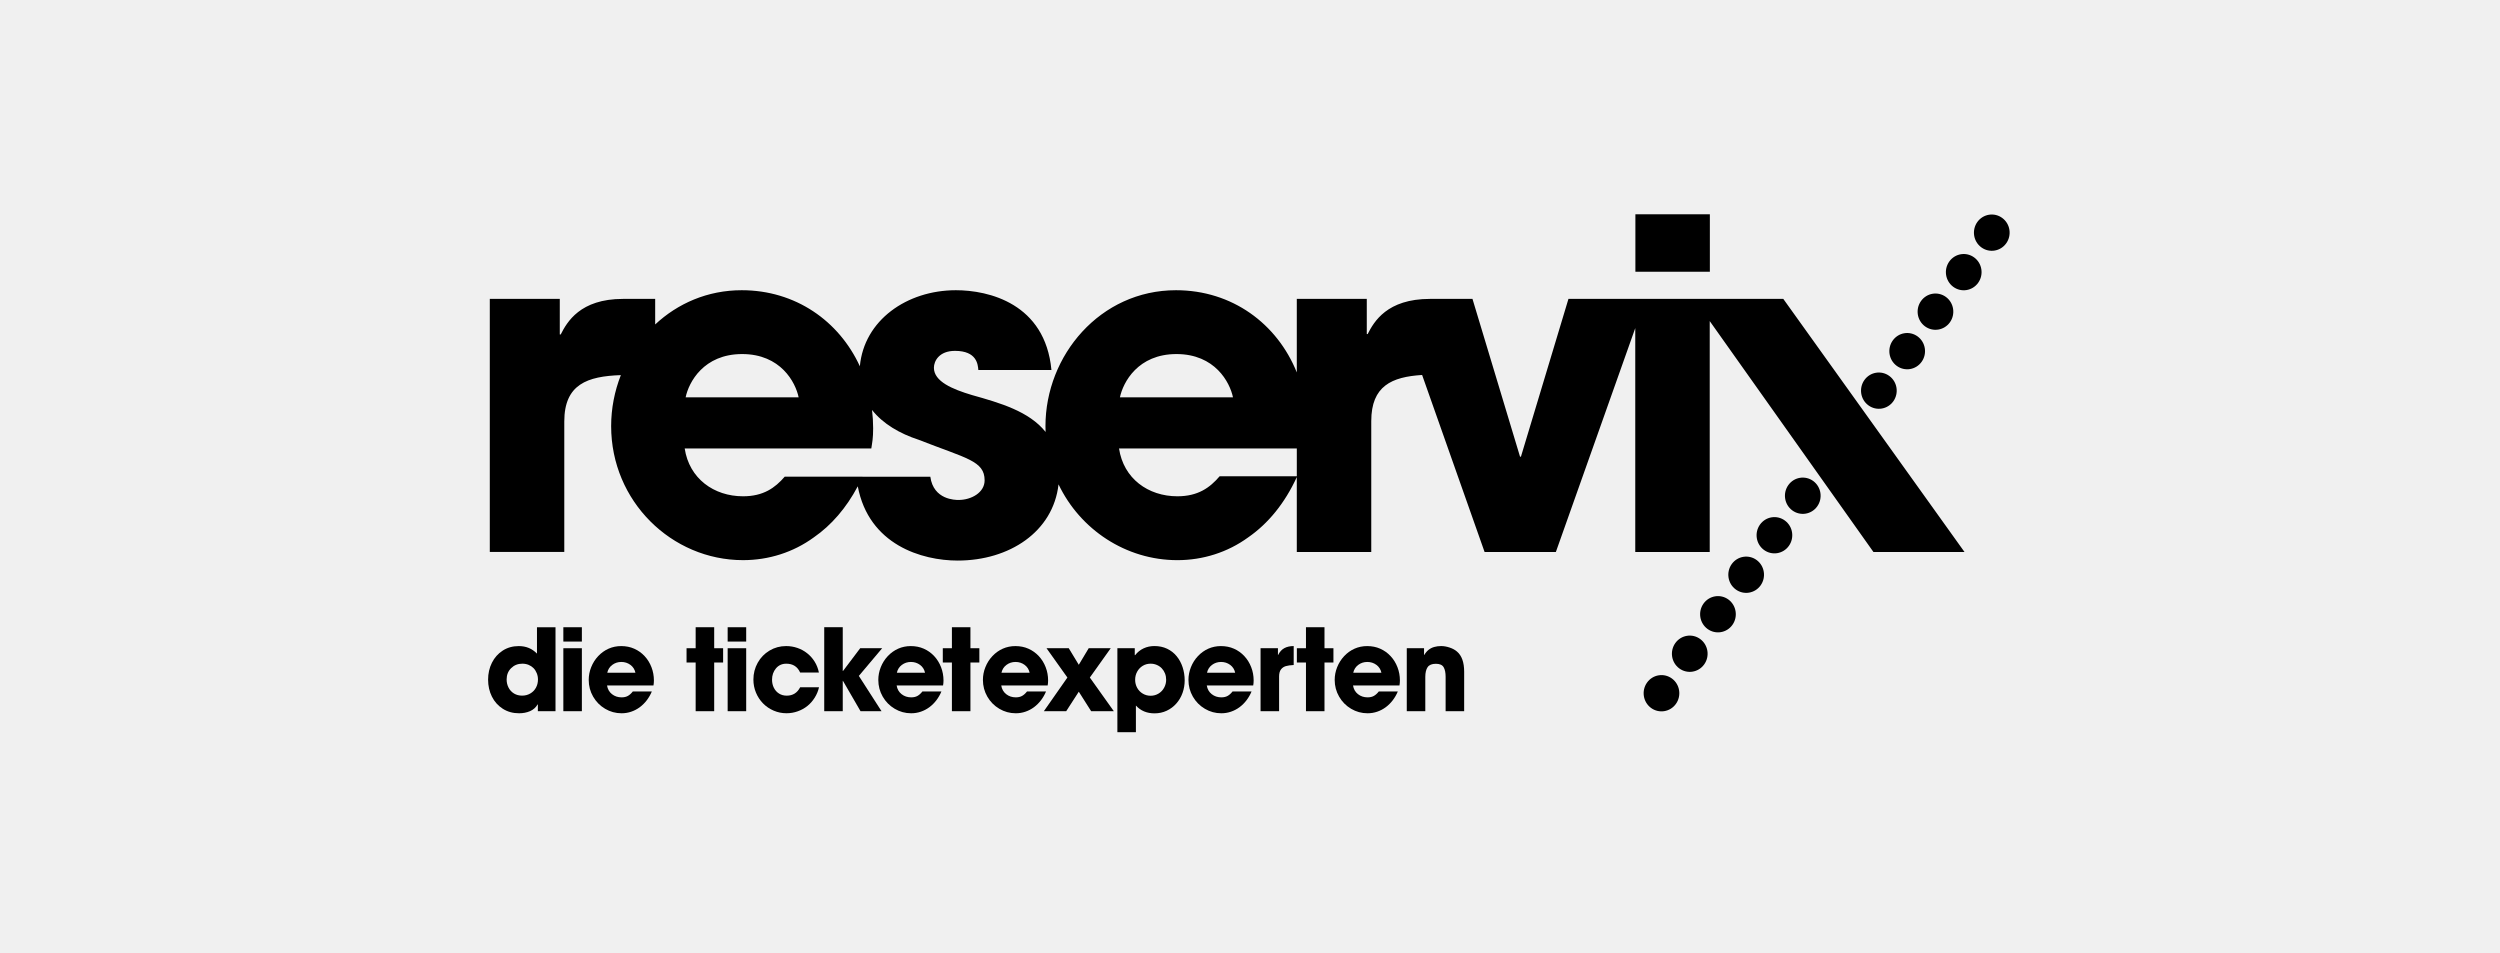
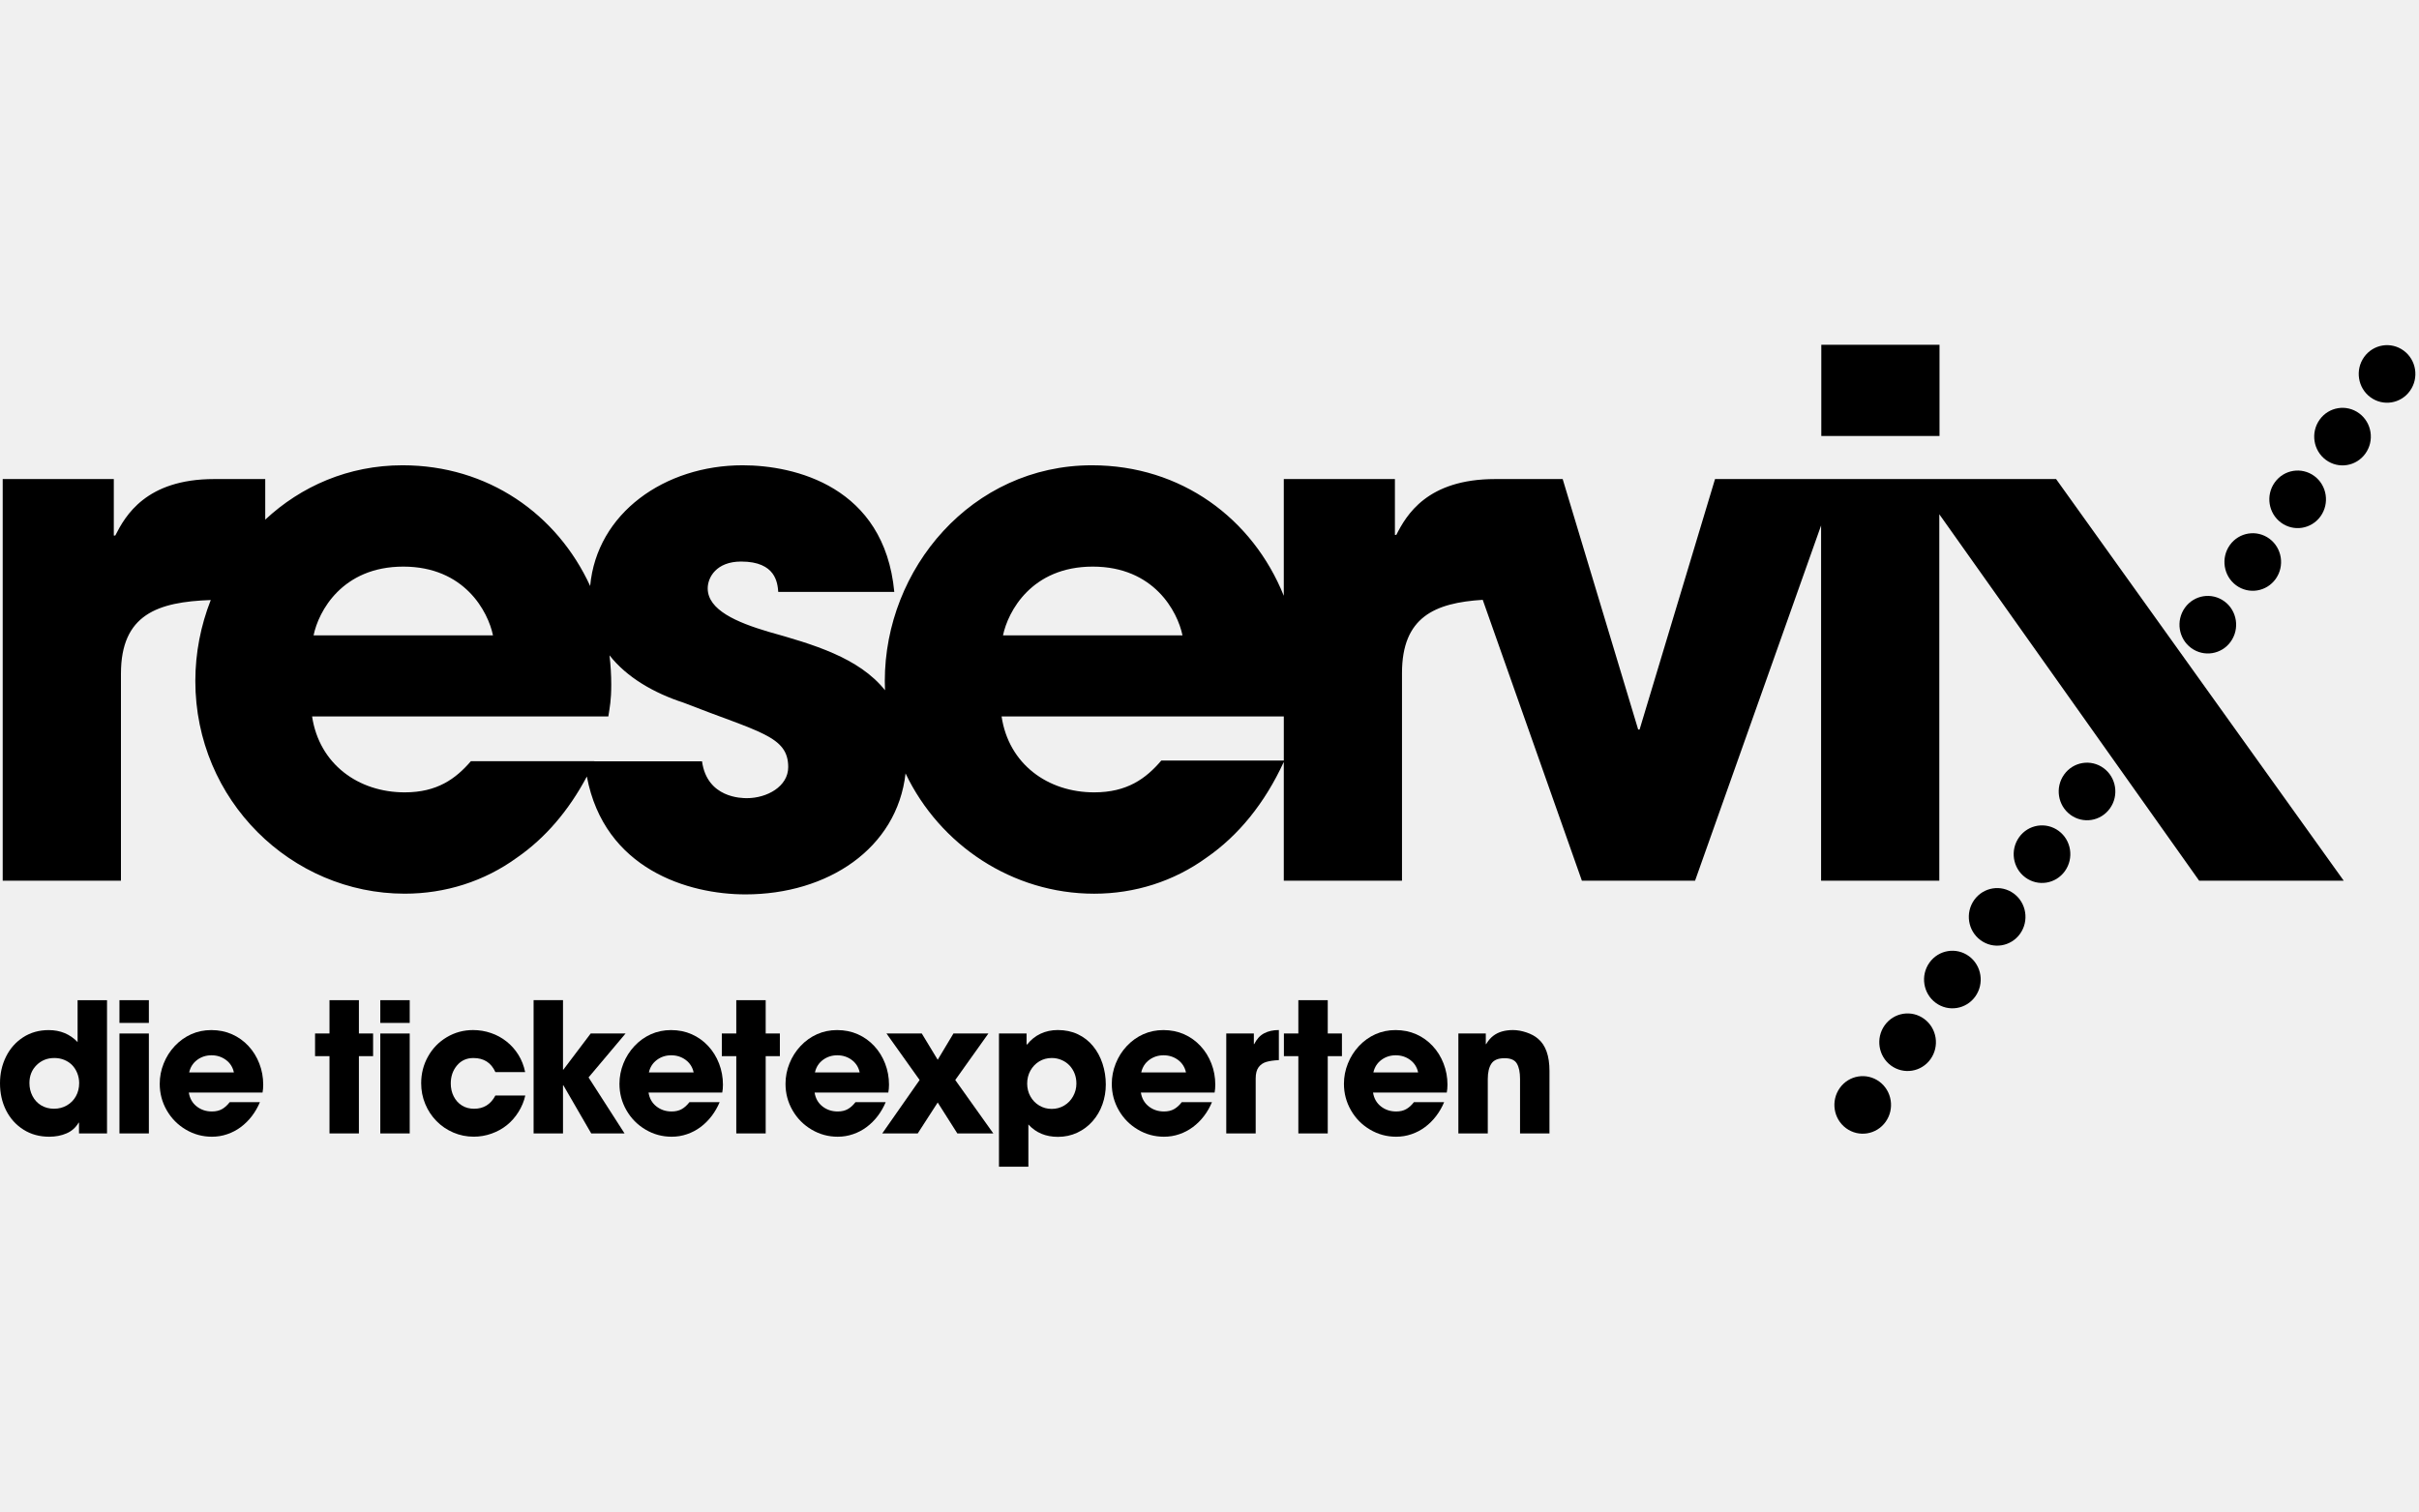
- <svg xmlns="http://www.w3.org/2000/svg" width="210" height="80" viewBox="0 0 210 80" fill="none">
-   <path d="M46.663 59.742H45.18V59.17H45.161C45.008 59.431 44.795 59.62 44.52 59.738C44.245 59.856 43.941 59.915 43.605 59.915C43.089 59.915 42.633 59.789 42.238 59.538C41.843 59.287 41.538 58.948 41.322 58.519C41.108 58.092 41 57.614 41 57.087C41 56.572 41.107 56.1 41.321 55.672C41.534 55.244 41.836 54.904 42.227 54.651C42.618 54.399 43.068 54.271 43.577 54.271C44.191 54.271 44.7 54.483 45.106 54.904V52.69H46.663V59.742ZM45.189 57.075C45.189 56.893 45.156 56.716 45.088 56.549C45.021 56.382 44.93 56.24 44.816 56.123C44.701 56.007 44.564 55.916 44.404 55.849C44.243 55.783 44.067 55.749 43.875 55.749C43.503 55.749 43.19 55.874 42.937 56.123C42.683 56.374 42.557 56.691 42.557 57.075C42.557 57.324 42.611 57.552 42.72 57.762C42.828 57.971 42.981 58.135 43.179 58.256C43.378 58.375 43.604 58.433 43.857 58.433C44.107 58.433 44.335 58.375 44.539 58.257C44.743 58.139 44.903 57.977 45.018 57.77C45.132 57.565 45.189 57.333 45.189 57.075Z" fill="black" />
-   <path d="M48.877 53.892H47.321V52.688H48.877V53.892ZM48.877 59.741H47.321V54.451H48.877V59.741Z" fill="black" />
-   <path d="M54.928 57.159C54.928 57.311 54.916 57.449 54.892 57.578H50.991C51.04 57.886 51.178 58.128 51.405 58.308C51.633 58.488 51.902 58.578 52.213 58.578C52.421 58.578 52.597 58.538 52.742 58.457C52.887 58.376 53.025 58.252 53.156 58.084H54.754C54.644 58.349 54.502 58.594 54.33 58.821C54.158 59.047 53.962 59.241 53.742 59.405C53.522 59.568 53.283 59.693 53.025 59.781C52.768 59.87 52.497 59.915 52.213 59.915C51.715 59.915 51.255 59.789 50.83 59.537C50.406 59.286 50.07 58.946 49.823 58.517C49.576 58.087 49.452 57.62 49.452 57.114C49.452 56.745 49.521 56.386 49.661 56.039C49.799 55.692 49.995 55.383 50.249 55.113C50.502 54.843 50.793 54.636 51.121 54.489C51.449 54.344 51.802 54.271 52.18 54.271C52.58 54.271 52.946 54.345 53.276 54.492C53.607 54.639 53.898 54.846 54.146 55.113C54.395 55.38 54.587 55.69 54.723 56.044C54.859 56.396 54.928 56.768 54.928 57.159ZM53.376 56.512C53.318 56.236 53.179 56.016 52.957 55.851C52.736 55.687 52.48 55.604 52.191 55.604C51.904 55.604 51.651 55.687 51.431 55.851C51.211 56.015 51.071 56.235 51.01 56.512H53.376Z" fill="black" />
-   <path d="M60.742 55.651H59.992V59.741H58.435V55.651H57.67V54.451H58.435V52.687H59.992V54.451H60.742V55.651Z" fill="black" />
-   <path d="M62.68 53.892H61.123V52.688H62.68V53.892ZM62.68 59.741H61.123V54.451H62.68V59.741Z" fill="black" />
-   <path d="M68.797 57.731C68.727 58.041 68.605 58.333 68.433 58.608C68.26 58.882 68.057 59.114 67.819 59.303C67.583 59.493 67.314 59.642 67.009 59.75C66.706 59.859 66.392 59.913 66.068 59.913C65.69 59.913 65.331 59.84 64.99 59.694C64.65 59.548 64.352 59.346 64.098 59.088C63.843 58.829 63.644 58.526 63.501 58.181C63.357 57.835 63.286 57.47 63.286 57.085C63.286 56.573 63.406 56.102 63.648 55.671C63.889 55.24 64.22 54.898 64.643 54.647C65.066 54.396 65.529 54.27 66.032 54.27C66.362 54.27 66.678 54.322 66.98 54.426C67.282 54.529 67.557 54.679 67.804 54.876C68.051 55.071 68.26 55.306 68.431 55.58C68.601 55.855 68.72 56.159 68.788 56.494H67.213C66.99 55.999 66.603 55.75 66.051 55.75C65.691 55.75 65.401 55.881 65.181 56.143C64.961 56.406 64.852 56.723 64.852 57.094C64.852 57.343 64.902 57.57 65.005 57.775C65.108 57.979 65.251 58.141 65.438 58.258C65.623 58.376 65.84 58.435 66.087 58.435C66.594 58.435 66.969 58.202 67.213 57.733H68.798L68.797 57.731Z" fill="black" />
-   <path d="M74.102 54.45L72.143 56.776L74.047 59.74H72.284L70.81 57.194H70.791V59.74H69.235V52.686H70.791V56.366H70.81L72.257 54.45H74.102Z" fill="black" />
-   <path d="M79.254 57.159C79.254 57.311 79.242 57.449 79.217 57.578H75.317C75.365 57.886 75.504 58.128 75.731 58.308C75.959 58.488 76.228 58.578 76.539 58.578C76.747 58.578 76.923 58.538 77.068 58.457C77.213 58.376 77.351 58.252 77.482 58.084H79.079C78.969 58.349 78.828 58.594 78.656 58.821C78.483 59.047 78.288 59.241 78.068 59.405C77.848 59.568 77.609 59.693 77.352 59.781C77.094 59.87 76.823 59.915 76.539 59.915C76.041 59.915 75.581 59.789 75.156 59.537C74.732 59.286 74.396 58.946 74.149 58.517C73.902 58.087 73.778 57.62 73.778 57.114C73.778 56.745 73.848 56.386 73.987 56.039C74.125 55.692 74.322 55.383 74.575 55.113C74.828 54.843 75.119 54.636 75.447 54.489C75.775 54.344 76.128 54.271 76.506 54.271C76.905 54.271 77.271 54.345 77.602 54.492C77.933 54.639 78.223 54.846 78.472 55.113C78.72 55.38 78.913 55.69 79.049 56.044C79.184 56.397 79.254 56.768 79.254 57.159ZM77.703 56.512C77.644 56.236 77.505 56.016 77.284 55.851C77.062 55.687 76.807 55.604 76.517 55.604C76.23 55.604 75.977 55.687 75.757 55.851C75.537 56.015 75.397 56.235 75.336 56.512H77.703Z" fill="black" />
-   <path d="M82.266 55.651H81.516V59.741H79.96V55.651H79.195V54.451H79.96V52.687H81.516V54.451H82.266V55.651Z" fill="black" />
-   <path d="M88.041 57.159C88.041 57.311 88.028 57.449 88.004 57.578H84.104C84.153 57.886 84.291 58.128 84.518 58.308C84.746 58.488 85.015 58.578 85.326 58.578C85.534 58.578 85.71 58.538 85.855 58.457C86 58.376 86.138 58.252 86.269 58.084H87.866C87.756 58.349 87.615 58.594 87.443 58.821C87.27 59.047 87.074 59.241 86.855 59.405C86.635 59.568 86.396 59.693 86.138 59.781C85.88 59.87 85.609 59.915 85.326 59.915C84.828 59.915 84.368 59.789 83.943 59.537C83.519 59.286 83.183 58.946 82.936 58.517C82.689 58.087 82.565 57.62 82.565 57.114C82.565 56.745 82.634 56.386 82.774 56.039C82.912 55.692 83.108 55.383 83.362 55.113C83.615 54.843 83.906 54.636 84.234 54.489C84.562 54.344 84.915 54.271 85.293 54.271C85.693 54.271 86.058 54.345 86.389 54.492C86.72 54.639 87.01 54.846 87.259 55.113C87.507 55.38 87.7 55.69 87.836 56.044C87.972 56.396 88.041 56.768 88.041 57.159ZM86.489 56.512C86.431 56.236 86.291 56.016 86.07 55.851C85.849 55.687 85.593 55.604 85.304 55.604C85.017 55.604 84.763 55.687 84.543 55.851C84.323 56.015 84.184 56.235 84.122 56.512H86.489Z" fill="black" />
-   <path d="M93.561 59.741H91.657L90.618 58.103L89.561 59.741H87.684L89.661 56.913L87.908 54.451H89.776L90.618 55.842L91.451 54.451H93.3L91.547 56.913L93.561 59.741Z" fill="black" />
-   <path d="M99.513 57.149C99.513 57.515 99.454 57.866 99.335 58.201C99.216 58.536 99.043 58.833 98.815 59.091C98.588 59.35 98.317 59.554 98.003 59.701C97.688 59.848 97.349 59.922 96.982 59.922C96.335 59.922 95.813 59.704 95.416 59.266V61.503H93.86V54.45H95.32V55.032H95.352C95.55 54.78 95.788 54.59 96.064 54.462C96.34 54.333 96.642 54.268 96.972 54.268C97.367 54.268 97.72 54.343 98.034 54.492C98.348 54.641 98.616 54.849 98.835 55.116C99.055 55.383 99.223 55.692 99.339 56.046C99.455 56.4 99.513 56.768 99.513 57.149ZM97.957 57.103C97.957 56.91 97.925 56.733 97.861 56.57C97.797 56.408 97.707 56.265 97.591 56.142C97.475 56.02 97.335 55.923 97.172 55.854C97.009 55.784 96.835 55.749 96.653 55.749C96.408 55.749 96.187 55.808 95.991 55.928C95.795 56.047 95.638 56.211 95.524 56.416C95.409 56.623 95.352 56.852 95.352 57.103C95.352 57.347 95.409 57.572 95.521 57.777C95.634 57.982 95.79 58.144 95.99 58.263C96.19 58.383 96.41 58.443 96.652 58.443C96.893 58.443 97.114 58.383 97.313 58.263C97.513 58.144 97.67 57.981 97.784 57.773C97.899 57.564 97.957 57.341 97.957 57.103Z" fill="black" />
-   <path d="M105.306 57.159C105.306 57.311 105.294 57.449 105.27 57.578H101.369C101.418 57.886 101.556 58.128 101.783 58.308C102.011 58.488 102.28 58.578 102.591 58.578C102.799 58.578 102.975 58.538 103.12 58.457C103.265 58.376 103.403 58.252 103.534 58.084H105.131C105.021 58.349 104.881 58.594 104.708 58.821C104.536 59.047 104.34 59.241 104.12 59.405C103.9 59.568 103.661 59.693 103.403 59.781C103.146 59.87 102.875 59.915 102.591 59.915C102.094 59.915 101.633 59.789 101.209 59.537C100.784 59.286 100.448 58.946 100.201 58.517C99.954 58.087 99.83 57.62 99.83 57.114C99.83 56.745 99.9 56.386 100.039 56.039C100.177 55.692 100.374 55.383 100.627 55.113C100.88 54.843 101.171 54.636 101.499 54.489C101.827 54.344 102.18 54.271 102.558 54.271C102.958 54.271 103.324 54.345 103.655 54.492C103.985 54.639 104.276 54.846 104.524 55.113C104.773 55.38 104.965 55.69 105.101 56.044C105.238 56.395 105.306 56.768 105.306 57.159ZM103.755 56.512C103.696 56.236 103.557 56.016 103.336 55.851C103.114 55.687 102.858 55.604 102.569 55.604C102.283 55.604 102.029 55.687 101.809 55.851C101.589 56.015 101.45 56.235 101.388 56.512H103.755Z" fill="black" />
-   <path d="M108.67 55.861C108.404 55.873 108.185 55.904 108.013 55.953C107.841 56.003 107.703 56.097 107.599 56.235C107.496 56.374 107.444 56.573 107.444 56.833V59.741H105.887V54.451H107.347V55.013H107.365C107.497 54.75 107.669 54.56 107.885 54.444C108.1 54.328 108.362 54.269 108.67 54.269V55.861Z" fill="black" />
-   <path d="M112.008 55.651H111.257V59.741H109.701V55.651H108.937V54.451H109.701V52.687H111.257V54.451H112.008V55.651Z" fill="black" />
-   <path d="M117.592 57.159C117.592 57.311 117.579 57.449 117.555 57.578H113.654C113.703 57.886 113.841 58.128 114.068 58.308C114.296 58.488 114.565 58.578 114.876 58.578C115.084 58.578 115.26 58.538 115.405 58.457C115.549 58.376 115.688 58.252 115.818 58.084H117.416C117.306 58.349 117.166 58.594 116.992 58.821C116.82 59.047 116.624 59.241 116.404 59.405C116.184 59.568 115.946 59.693 115.688 59.781C115.43 59.87 115.159 59.915 114.875 59.915C114.378 59.915 113.917 59.789 113.492 59.537C113.068 59.286 112.732 58.946 112.486 58.517C112.238 58.087 112.114 57.62 112.114 57.114C112.114 56.745 112.184 56.386 112.323 56.039C112.462 55.692 112.658 55.383 112.911 55.113C113.165 54.843 113.455 54.636 113.783 54.489C114.111 54.344 114.464 54.271 114.843 54.271C115.242 54.271 115.608 54.345 115.939 54.492C116.27 54.639 116.56 54.846 116.809 55.113C117.058 55.38 117.25 55.69 117.386 56.044C117.523 56.395 117.592 56.768 117.592 57.159ZM116.039 56.512C115.981 56.236 115.842 56.016 115.62 55.851C115.399 55.687 115.143 55.604 114.854 55.604C114.567 55.604 114.313 55.687 114.093 55.851C113.874 56.015 113.734 56.235 113.672 56.512H116.039Z" fill="black" />
-   <path d="M122.989 59.741H121.432V56.852C121.432 56.505 121.377 56.235 121.265 56.045C121.154 55.854 120.937 55.758 120.614 55.758C120.278 55.758 120.046 55.854 119.918 56.045C119.79 56.235 119.725 56.509 119.725 56.866V59.741H118.169V54.451H119.62V55.014H119.639C119.748 54.831 119.871 54.686 120.01 54.579C120.147 54.472 120.304 54.393 120.481 54.344C120.657 54.295 120.85 54.269 121.058 54.269C121.284 54.269 121.522 54.311 121.772 54.395C122.021 54.479 122.226 54.59 122.385 54.73C122.788 55.069 122.99 55.636 122.99 56.433L122.989 59.741Z" fill="black" />
-   <path d="M168.522 20.439C168.036 21.12 167.1 21.27 166.429 20.776C165.758 20.281 165.612 19.329 166.096 18.648C166.584 17.966 167.52 17.816 168.191 18.311C168.861 18.805 169.009 19.758 168.522 20.439Z" fill="black" />
-   <path d="M166.165 23.756C165.679 24.437 164.742 24.587 164.073 24.093C163.403 23.598 163.255 22.646 163.741 21.965C164.228 21.284 165.164 21.134 165.834 21.628C166.504 22.122 166.652 23.075 166.165 23.756Z" fill="black" />
-   <path d="M163.792 27.076C163.305 27.756 162.368 27.906 161.698 27.412C161.028 26.917 160.88 25.966 161.367 25.284C161.853 24.603 162.79 24.453 163.461 24.947C164.13 25.442 164.278 26.395 163.792 27.076Z" fill="black" />
-   <path d="M161.417 30.392C160.93 31.073 159.993 31.224 159.323 30.73C158.653 30.236 158.505 29.283 158.991 28.601C159.478 27.92 160.414 27.77 161.085 28.264C161.754 28.759 161.902 29.711 161.417 30.392Z" fill="black" />
-   <path d="M159.038 33.711C158.551 34.391 157.614 34.542 156.943 34.047C156.273 33.553 156.126 32.601 156.612 31.919C157.099 31.238 158.036 31.089 158.706 31.583C159.376 32.077 159.524 33.029 159.038 33.711Z" fill="black" />
-   <path d="M152.646 42.538C152.16 43.219 151.223 43.368 150.553 42.874C149.883 42.38 149.735 41.428 150.221 40.746C150.708 40.065 151.644 39.915 152.315 40.408C152.984 40.904 153.133 41.857 152.646 42.538Z" fill="black" />
-   <path d="M150.264 45.856C149.778 46.537 148.841 46.687 148.171 46.193C147.5 45.698 147.353 44.746 147.839 44.065C148.326 43.384 149.262 43.233 149.933 43.728C150.603 44.222 150.751 45.174 150.264 45.856Z" fill="black" />
-   <path d="M147.891 49.174C147.404 49.855 146.467 50.005 145.798 49.51C145.127 49.016 144.979 48.064 145.465 47.382C145.952 46.703 146.89 46.551 147.56 47.045C148.229 47.539 148.377 48.493 147.891 49.174Z" fill="black" />
-   <path d="M145.522 52.492C145.035 53.173 144.099 53.322 143.428 52.829C142.758 52.334 142.61 51.382 143.096 50.701C143.583 50.02 144.52 49.869 145.191 50.363C145.86 50.858 146.008 51.811 145.522 52.492Z" fill="black" />
-   <path d="M143.152 55.809C142.666 56.49 141.729 56.64 141.059 56.146C140.389 55.651 140.241 54.7 140.727 54.018C141.214 53.337 142.151 53.187 142.82 53.681C143.491 54.176 143.639 55.128 143.152 55.809Z" fill="black" />
-   <path d="M140.777 59.127C140.291 59.808 139.354 59.958 138.683 59.464C138.014 58.969 137.866 58.017 138.352 57.336C138.838 56.655 139.775 56.505 140.446 56.999C141.115 57.494 141.263 58.447 140.777 59.127Z" fill="black" />
-   <path d="M143.628 18H137.373V22.826H143.628V18Z" fill="black" />
-   <path d="M149.797 25.107H131.75L127.758 38.362H127.683L123.688 25.107H120.12C116.505 25.107 115.414 27.025 114.884 28.061H114.81V25.107H108.931V31.284C107.286 27.194 103.501 24.378 98.781 24.378C92.415 24.378 87.819 29.854 87.819 35.794C87.819 35.959 87.824 36.122 87.83 36.285C86.447 34.548 84.003 33.848 81.651 33.186C79.991 32.691 78.448 32.039 78.448 30.892C78.448 30.316 78.9 29.473 80.217 29.473C82.065 29.473 82.141 30.622 82.18 31.08H88.321C87.794 25.49 83.044 24.378 80.295 24.378C76.18 24.378 72.58 26.903 72.228 30.767C70.478 26.958 66.818 24.378 62.302 24.378C59.433 24.378 56.927 25.491 55.035 27.254V25.107H52.335C48.718 25.107 47.627 27.06 47.1 28.095H47.022V25.107H41.143V46.363H47.4V35.41C47.4 32.264 49.351 31.608 52.152 31.51C51.623 32.858 51.336 34.312 51.336 35.794C51.336 42.11 56.419 47.052 62.415 47.052C64.562 47.052 66.632 46.4 68.366 45.136C69.835 44.119 71.087 42.67 72.053 40.85C72.98 45.768 77.439 47.088 80.446 47.088C84.786 47.088 88.466 44.67 88.917 40.686C90.729 44.484 94.578 47.053 98.897 47.053C101.042 47.053 103.114 46.401 104.852 45.137C106.526 43.979 107.924 42.268 108.931 40.077V46.366H115.186V35.375C115.186 32.411 116.917 31.657 119.458 31.498L124.705 46.366H130.693L137.362 27.561V46.366H143.617V26.97L157.368 46.366H165.018L149.797 25.107ZM62.34 29.741C65.578 29.741 66.825 32.117 67.086 33.378H57.593C57.851 32.117 59.1 29.741 62.34 29.741ZM80.524 41.996C80.258 41.996 78.413 41.996 78.147 40.044H72.452C72.453 40.043 72.454 40.041 72.454 40.039H65.918C65.108 40.977 64.128 41.688 62.417 41.688C59.965 41.688 57.894 40.198 57.514 37.67H73.19C73.266 37.171 73.344 36.824 73.344 35.982C73.344 35.456 73.311 34.941 73.251 34.436C74.168 35.602 75.591 36.428 77.168 36.941C81.163 38.51 82.708 38.703 82.708 40.35C82.708 41.383 81.578 41.996 80.524 41.996ZM98.822 29.741C102.062 29.741 103.308 32.117 103.571 33.378H94.073C94.337 32.117 95.582 29.741 98.822 29.741ZM108.932 40.004H102.451C101.633 40.963 100.638 41.688 98.899 41.688C96.448 41.688 94.374 40.198 93.998 37.67H108.932L108.932 40.004Z" fill="black" />
+ <svg xmlns="http://www.w3.org/2000/svg" width="128" height="80" viewBox="0 0 128 80" fill="none">
+   <g clip-path="url(#clip0_28_644)">
+     <path d="M5.663 59.99H4.18V59.418H4.161C4.008 59.679 3.795 59.868 3.52 59.986C3.245 60.105 2.941 60.163 2.605 60.163C2.089 60.163 1.633 60.038 1.238 59.786C0.843 59.535 0.538 59.196 0.322 58.768C0.107 58.34 0 57.863 0 57.335C0 56.82 0.107 56.349 0.321 55.921C0.534 55.492 0.836 55.152 1.227 54.899C1.618 54.647 2.068 54.52 2.577 54.52C3.191 54.52 3.7 54.731 4.106 55.153V52.938H5.663V59.99ZM4.189 57.323C4.189 57.141 4.155 56.965 4.088 56.798C4.021 56.63 3.93 56.489 3.816 56.372C3.701 56.255 3.564 56.164 3.404 56.098C3.243 56.031 3.067 55.997 2.875 55.997C2.503 55.997 2.19 56.122 1.937 56.372C1.683 56.623 1.557 56.939 1.557 57.323C1.557 57.572 1.611 57.8 1.72 58.01C1.828 58.219 1.981 58.383 2.179 58.504C2.378 58.623 2.604 58.682 2.857 58.682C3.107 58.682 3.335 58.623 3.539 58.505C3.744 58.387 3.903 58.225 4.018 58.019C4.132 57.813 4.189 57.581 4.189 57.323Z" fill="black" />
+     <path d="M7.877 54.14H6.321V52.936H7.877V54.14ZM7.877 59.989H6.321V54.7H7.877V59.989Z" fill="black" />
+     <path d="M13.928 57.407C13.928 57.559 13.916 57.698 13.892 57.826H9.991C10.04 58.134 10.178 58.377 10.405 58.557C10.633 58.737 10.902 58.827 11.213 58.827C11.421 58.827 11.597 58.786 11.742 58.705C11.887 58.625 12.025 58.501 12.156 58.333H13.754C13.643 58.597 13.502 58.842 13.33 59.069C13.158 59.295 12.961 59.489 12.742 59.653C12.522 59.816 12.283 59.942 12.025 60.029C11.768 60.119 11.497 60.163 11.213 60.163C10.716 60.163 10.255 60.037 9.83 59.785C9.406 59.534 9.07 59.195 8.823 58.765C8.576 58.335 8.452 57.868 8.452 57.362C8.452 56.993 8.521 56.634 8.661 56.287C8.799 55.94 8.995 55.631 9.249 55.361C9.502 55.092 9.793 54.884 10.121 54.737C10.449 54.592 10.802 54.519 11.18 54.519C11.58 54.519 11.945 54.593 12.276 54.74C12.607 54.887 12.898 55.094 13.146 55.361C13.395 55.628 13.587 55.939 13.723 56.292C13.859 56.644 13.928 57.016 13.928 57.407ZM12.376 56.76C12.318 56.484 12.179 56.265 11.957 56.099C11.736 55.935 11.48 55.853 11.191 55.853C10.905 55.853 10.651 55.935 10.431 56.099C10.211 56.264 10.071 56.484 10.01 56.76H12.376Z" fill="black" />
+     <path d="M19.742 55.899H18.991V59.989H17.435V55.899H16.671V54.699H17.435V52.936H18.991V54.699H19.742V55.899Z" fill="black" />
+     <path d="M21.68 54.14H20.123V52.936H21.68V54.14ZM21.68 59.989H20.123V54.7H21.68V59.989Z" fill="black" />
+     <path d="M27.797 57.979C27.727 58.289 27.605 58.582 27.433 58.856C27.26 59.13 27.057 59.363 26.819 59.552C26.583 59.742 26.314 59.89 26.009 59.999C25.706 60.107 25.392 60.161 25.068 60.161C24.69 60.161 24.331 60.089 23.99 59.943C23.65 59.797 23.352 59.595 23.098 59.336C22.843 59.077 22.644 58.774 22.501 58.429C22.357 58.083 22.286 57.718 22.286 57.334C22.286 56.821 22.406 56.351 22.648 55.919C22.889 55.488 23.22 55.146 23.643 54.895C24.066 54.644 24.529 54.518 25.032 54.518C25.362 54.518 25.678 54.571 25.98 54.675C26.282 54.778 26.557 54.927 26.804 55.124C27.051 55.319 27.26 55.554 27.431 55.828C27.601 56.103 27.72 56.407 27.788 56.742H26.213C25.991 56.247 25.603 55.998 25.051 55.998C24.691 55.998 24.401 56.129 24.181 56.391C23.961 56.654 23.852 56.971 23.852 57.343C23.852 57.592 23.902 57.818 24.005 58.023C24.108 58.227 24.251 58.389 24.438 58.507C24.623 58.625 24.84 58.683 25.087 58.683C25.594 58.683 25.969 58.45 26.213 57.982H27.798L27.797 57.979Z" fill="black" />
+     <path d="M33.102 54.699L31.143 57.025L33.047 59.988H31.284L29.81 57.442H29.791V59.988H28.235V52.935H29.791V56.614H29.81L31.257 54.699H33.102Z" fill="black" />
+     <path d="M38.254 57.407C38.254 57.559 38.242 57.698 38.217 57.826H34.317C34.365 58.134 34.504 58.377 34.731 58.557C34.959 58.737 35.228 58.827 35.539 58.827C35.747 58.827 35.923 58.786 36.068 58.705C36.213 58.625 36.351 58.501 36.482 58.333H38.08C37.969 58.597 37.828 58.842 37.656 59.069C37.483 59.295 37.288 59.489 37.068 59.653C36.848 59.816 36.609 59.942 36.352 60.029C36.094 60.119 35.823 60.163 35.539 60.163C35.041 60.163 34.581 60.037 34.156 59.785C33.732 59.534 33.396 59.195 33.149 58.765C32.902 58.335 32.778 57.868 32.778 57.362C32.778 56.993 32.848 56.634 32.986 56.287C33.125 55.94 33.322 55.631 33.575 55.361C33.828 55.092 34.119 54.884 34.447 54.737C34.775 54.592 35.128 54.519 35.506 54.519C35.905 54.519 36.271 54.593 36.602 54.74C36.933 54.887 37.223 55.094 37.472 55.361C37.72 55.628 37.913 55.939 38.049 56.292C38.184 56.645 38.254 57.016 38.254 57.407ZM36.703 56.76C36.645 56.484 36.505 56.265 36.284 56.099C36.062 55.935 35.807 55.853 35.517 55.853C35.23 55.853 34.977 55.935 34.757 56.099C34.537 56.264 34.397 56.484 34.336 56.76H36.703Z" fill="black" />
+     <path d="M41.266 55.899H40.516V59.989H38.96V55.899H38.195V54.699H38.96V52.936H40.516V54.699H41.266V55.899Z" fill="black" />
+     <path d="M47.041 57.407C47.041 57.559 47.028 57.698 47.004 57.826H43.104C43.153 58.134 43.291 58.377 43.518 58.557C43.746 58.737 44.015 58.827 44.326 58.827C44.534 58.827 44.71 58.786 44.855 58.705C45 58.625 45.138 58.501 45.269 58.333H46.866C46.756 58.597 46.615 58.842 46.443 59.069C46.27 59.295 46.074 59.489 45.855 59.653C45.635 59.816 45.396 59.942 45.138 60.029C44.88 60.119 44.609 60.163 44.326 60.163C43.828 60.163 43.368 60.037 42.943 59.785C42.519 59.534 42.183 59.195 41.936 58.765C41.688 58.335 41.565 57.868 41.565 57.362C41.565 56.993 41.634 56.634 41.774 56.287C41.912 55.94 42.108 55.631 42.362 55.361C42.615 55.092 42.906 54.884 43.234 54.737C43.562 54.592 43.915 54.519 44.293 54.519C44.693 54.519 45.059 54.593 45.389 54.74C45.72 54.887 46.011 55.094 46.259 55.361C46.508 55.628 46.7 55.939 46.836 56.292C46.972 56.644 47.041 57.016 47.041 57.407ZM45.489 56.76C45.431 56.484 45.291 56.265 45.07 56.099C44.849 55.935 44.593 55.853 44.304 55.853C44.017 55.853 43.763 55.935 43.543 56.099C43.324 56.264 43.184 56.484 43.122 56.76H45.489Z" fill="black" />
+     <path d="M52.561 59.989H50.657L49.618 58.352L48.561 59.989H46.684L48.661 57.161L46.908 54.7H48.776L49.618 56.09L50.451 54.7H52.3L50.547 57.161L52.561 59.989Z" fill="black" />
+     <path d="M58.513 57.397C58.513 57.763 58.454 58.114 58.335 58.449C58.216 58.784 58.043 59.081 57.815 59.34C57.588 59.599 57.317 59.802 57.003 59.949C56.688 60.096 56.349 60.17 55.982 60.17C55.335 60.17 54.813 59.952 54.416 59.514V61.752H52.86V54.698H54.32V55.28H54.352C54.55 55.028 54.788 54.839 55.064 54.71C55.34 54.581 55.642 54.517 55.972 54.517C56.367 54.517 56.72 54.591 57.034 54.74C57.348 54.889 57.616 55.097 57.835 55.364C58.055 55.632 58.223 55.941 58.339 56.294C58.455 56.649 58.513 57.016 58.513 57.397ZM56.957 57.351C56.957 57.158 56.925 56.981 56.861 56.818C56.797 56.656 56.706 56.513 56.591 56.39C56.475 56.268 56.336 56.172 56.172 56.102C56.009 56.032 55.836 55.997 55.653 55.997C55.408 55.997 55.187 56.057 54.991 56.176C54.795 56.295 54.638 56.459 54.524 56.664C54.409 56.871 54.352 57.1 54.352 57.351C54.352 57.596 54.408 57.821 54.521 58.025C54.634 58.23 54.79 58.392 54.99 58.512C55.19 58.632 55.41 58.691 55.652 58.691C55.893 58.691 56.114 58.631 56.313 58.512C56.513 58.392 56.67 58.229 56.784 58.021C56.899 57.813 56.957 57.59 56.957 57.351Z" fill="black" />
+     <path d="M64.306 57.407C64.306 57.559 64.294 57.698 64.27 57.826H60.369C60.418 58.134 60.556 58.377 60.783 58.557C61.011 58.737 61.28 58.827 61.592 58.827C61.799 58.827 61.975 58.786 62.12 58.705C62.265 58.625 62.403 58.501 62.534 58.333H64.131C64.021 58.597 63.881 58.842 63.708 59.069C63.536 59.295 63.34 59.489 63.12 59.653C62.9 59.816 62.661 59.942 62.404 60.029C62.146 60.119 61.875 60.163 61.591 60.163C61.094 60.163 60.633 60.037 60.209 59.785C59.784 59.534 59.448 59.195 59.201 58.765C58.954 58.335 58.83 57.868 58.83 57.362C58.83 56.993 58.9 56.634 59.039 56.287C59.177 55.94 59.374 55.631 59.627 55.361C59.88 55.092 60.171 54.884 60.499 54.737C60.827 54.592 61.18 54.519 61.558 54.519C61.958 54.519 62.324 54.593 62.655 54.74C62.986 54.887 63.276 55.094 63.524 55.361C63.773 55.628 63.965 55.939 64.101 56.292C64.238 56.643 64.306 57.016 64.306 57.407ZM62.755 56.76C62.696 56.484 62.557 56.265 62.336 56.099C62.114 55.935 61.858 55.853 61.569 55.853C61.283 55.853 61.029 55.935 60.809 56.099C60.589 56.264 60.45 56.484 60.388 56.76H62.755Z" fill="black" />
+     <path d="M67.67 56.109C67.404 56.121 67.184 56.153 67.013 56.202C66.841 56.251 66.703 56.345 66.599 56.483C66.496 56.622 66.444 56.821 66.444 57.081V59.989H64.887V54.699H66.347V55.262H66.365C66.497 54.998 66.669 54.809 66.885 54.693C67.1 54.577 67.362 54.517 67.67 54.517V56.109Z" fill="black" />
+     <path d="M71.008 55.899H70.257V59.989H68.701V55.899H67.937V54.699H68.701V52.936H70.257V54.699H71.008V55.899Z" fill="black" />
+     <path d="M76.592 57.407C76.592 57.559 76.579 57.698 76.555 57.826H72.654C72.703 58.134 72.841 58.377 73.068 58.557C73.296 58.737 73.565 58.827 73.876 58.827C74.084 58.827 74.26 58.786 74.404 58.705C74.549 58.625 74.688 58.501 74.818 58.333H76.416C76.306 58.597 76.165 58.842 75.992 59.069C75.82 59.295 75.624 59.489 75.404 59.653C75.184 59.816 74.946 59.942 74.688 60.029C74.43 60.119 74.159 60.163 73.875 60.163C73.378 60.163 72.917 60.037 72.492 59.785C72.068 59.534 71.732 59.195 71.486 58.765C71.238 58.335 71.114 57.868 71.114 57.362C71.114 56.993 71.183 56.634 71.323 56.287C71.462 55.94 71.658 55.631 71.911 55.361C72.165 55.092 72.455 54.884 72.783 54.737C73.111 54.592 73.464 54.519 73.843 54.519C74.242 54.519 74.608 54.593 74.939 54.74C75.27 54.887 75.56 55.094 75.809 55.361C76.058 55.628 76.25 55.939 76.386 56.292C76.523 56.643 76.592 57.016 76.592 57.407ZM75.039 56.76C74.981 56.484 74.842 56.265 74.62 56.099C74.399 55.935 74.143 55.853 73.854 55.853C73.567 55.853 73.313 55.935 73.093 56.099C72.874 56.264 72.734 56.484 72.672 56.76H75.039Z" fill="black" />
+     <path d="M81.989 59.989H80.432V57.1C80.432 56.754 80.377 56.484 80.265 56.293C80.154 56.102 79.937 56.007 79.614 56.007C79.278 56.007 79.046 56.102 78.918 56.293C78.79 56.484 78.725 56.757 78.725 57.114V59.989H77.169V54.7H78.62V55.262H78.639C78.748 55.079 78.871 54.934 79.01 54.827C79.147 54.721 79.304 54.642 79.481 54.592C79.657 54.543 79.85 54.518 80.058 54.518C80.284 54.518 80.522 54.56 80.772 54.644C81.021 54.728 81.226 54.839 81.385 54.978C81.788 55.317 81.99 55.884 81.99 56.682L81.989 59.989Z" fill="black" />
+     <path d="M127.522 20.687C127.036 21.368 126.1 21.518 125.429 21.024C124.758 20.529 124.612 19.577 125.096 18.896C125.584 18.215 126.52 18.064 127.191 18.559C127.861 19.053 128.009 20.006 127.522 20.687Z" fill="black" />
+     <path d="M125.165 24.004C124.679 24.685 123.742 24.835 123.073 24.341C122.403 23.847 122.255 22.895 122.741 22.213C123.228 21.532 124.164 21.382 124.834 21.876C125.504 22.371 125.652 23.324 125.165 24.004Z" fill="black" />
+     <path d="M122.792 27.324C122.305 28.005 121.368 28.154 120.698 27.66C120.028 27.166 119.88 26.214 120.367 25.533C120.853 24.852 121.79 24.701 122.461 25.195C123.13 25.69 123.278 26.643 122.792 27.324Z" fill="black" />
+     <path d="M120.417 30.64C119.93 31.321 118.993 31.472 118.323 30.978C117.653 30.484 117.505 29.531 117.991 28.849C118.478 28.169 119.414 28.019 120.085 28.512C120.754 29.007 120.902 29.959 120.417 30.64Z" fill="black" />
+     <path d="M118.038 33.959C117.551 34.64 116.614 34.79 115.943 34.295C115.273 33.801 115.126 32.849 115.612 32.167C116.099 31.486 117.036 31.337 117.706 31.831C118.376 32.325 118.524 33.278 118.038 33.959Z" fill="black" />
+     <path d="M111.646 42.786C111.16 43.467 110.223 43.617 109.553 43.123C108.883 42.628 108.735 41.677 109.221 40.995C109.708 40.313 110.644 40.163 111.315 40.657C111.984 41.152 112.133 42.105 111.646 42.786Z" fill="black" />
+     <path d="M109.264 46.104C108.778 46.785 107.841 46.935 107.171 46.441C106.5 45.947 106.353 44.995 106.839 44.313C107.326 43.632 108.262 43.482 108.933 43.976C109.603 44.47 109.751 45.422 109.264 46.104Z" fill="black" />
+     <path d="M106.891 49.422C106.404 50.103 105.467 50.254 104.798 49.759C104.127 49.264 103.979 48.313 104.465 47.631C104.952 46.951 105.89 46.799 106.56 47.294C107.229 47.788 107.377 48.741 106.891 49.422Z" fill="black" />
+     <path d="M104.522 52.74C104.035 53.421 103.099 53.571 102.428 53.077C101.758 52.582 101.61 51.631 102.096 50.949C102.583 50.268 103.52 50.117 104.191 50.611C104.86 51.106 105.008 52.06 104.522 52.74Z" fill="black" />
+     <path d="M102.152 56.058C101.666 56.739 100.729 56.888 100.059 56.395C99.389 55.9 99.241 54.948 99.727 54.266C100.214 53.585 101.151 53.435 101.82 53.93C102.491 54.424 102.639 55.377 102.152 56.058Z" fill="black" />
+     <path d="M99.777 59.375C99.291 60.056 98.354 60.207 97.683 59.712C97.014 59.218 96.866 58.266 97.352 57.584C97.838 56.903 98.775 56.754 99.446 57.247C100.115 57.742 100.263 58.695 99.777 59.375Z" fill="black" />
+     <path d="M102.628 18.248H96.373V23.075H102.628V18.248Z" fill="black" />
+     <path d="M108.797 25.355H90.75L86.758 38.611H86.683L82.688 25.355H79.12C75.505 25.355 74.414 27.273 73.885 28.31H73.811V25.355H67.931V31.533C66.285 27.442 62.501 24.626 57.781 24.626C51.415 24.626 46.819 30.103 46.819 36.042C46.819 36.207 46.824 36.37 46.83 36.533C45.447 34.797 43.003 34.096 40.651 33.434C38.991 32.94 37.448 32.287 37.448 31.141C37.448 30.564 37.901 29.721 39.217 29.721C41.065 29.721 41.141 30.87 41.181 31.328H47.321C46.794 25.739 42.044 24.626 39.295 24.626C35.18 24.626 31.58 27.151 31.228 31.015C29.478 27.207 25.818 24.626 21.302 24.626C18.433 24.626 15.927 25.739 14.035 27.503V25.355H11.335C7.718 25.355 6.627 27.308 6.1 28.343H6.022V25.355H0.143V46.612H6.4V35.658C6.4 32.513 8.351 31.856 11.152 31.758C10.623 33.106 10.336 34.56 10.336 36.042C10.336 42.359 15.419 47.3 21.415 47.3C23.562 47.3 25.632 46.648 27.366 45.384C28.835 44.367 30.087 42.918 31.053 41.098C31.98 46.016 36.44 47.337 39.446 47.337C43.786 47.337 47.466 44.918 47.917 40.934C49.729 44.733 53.578 47.301 57.898 47.301C60.042 47.301 62.114 46.649 63.852 45.385C65.526 44.227 66.924 42.516 67.931 40.325V46.614H74.186V35.623C74.186 32.659 75.917 31.906 78.458 31.747L83.705 46.614H89.693L96.362 27.81V46.614H102.617V27.218L116.368 46.614H124.018L108.797 25.355ZM21.34 29.989C24.578 29.989 25.825 32.366 26.086 33.627H16.593C16.851 32.365 18.1 29.989 21.34 29.989ZM39.524 42.244C39.258 42.244 37.413 42.244 37.147 40.293H31.452C31.453 40.291 31.454 40.289 31.454 40.287H24.918C24.108 41.225 23.128 41.937 21.417 41.937C18.965 41.937 16.894 40.446 16.514 37.919H32.19C32.266 37.419 32.344 37.072 32.344 36.23C32.344 35.705 32.311 35.19 32.251 34.684C33.168 35.85 34.591 36.676 36.168 37.19C40.163 38.758 41.708 38.951 41.708 40.598C41.708 41.631 40.578 42.244 39.524 42.244ZM57.822 29.989C61.062 29.989 62.308 32.366 62.571 33.627H53.073C53.337 32.365 54.582 29.989 57.822 29.989ZM67.932 40.252H61.451C60.633 41.212 59.638 41.937 57.899 41.937C55.447 41.937 53.374 40.446 52.998 37.919H67.932L67.932 40.252Z" fill="black" />
+   </g>
+   <defs>
+     <clipPath id="clip0_28_644">
+       <rect width="127.809" height="80" fill="white" />
+     </clipPath>
+   </defs>
</svg>
